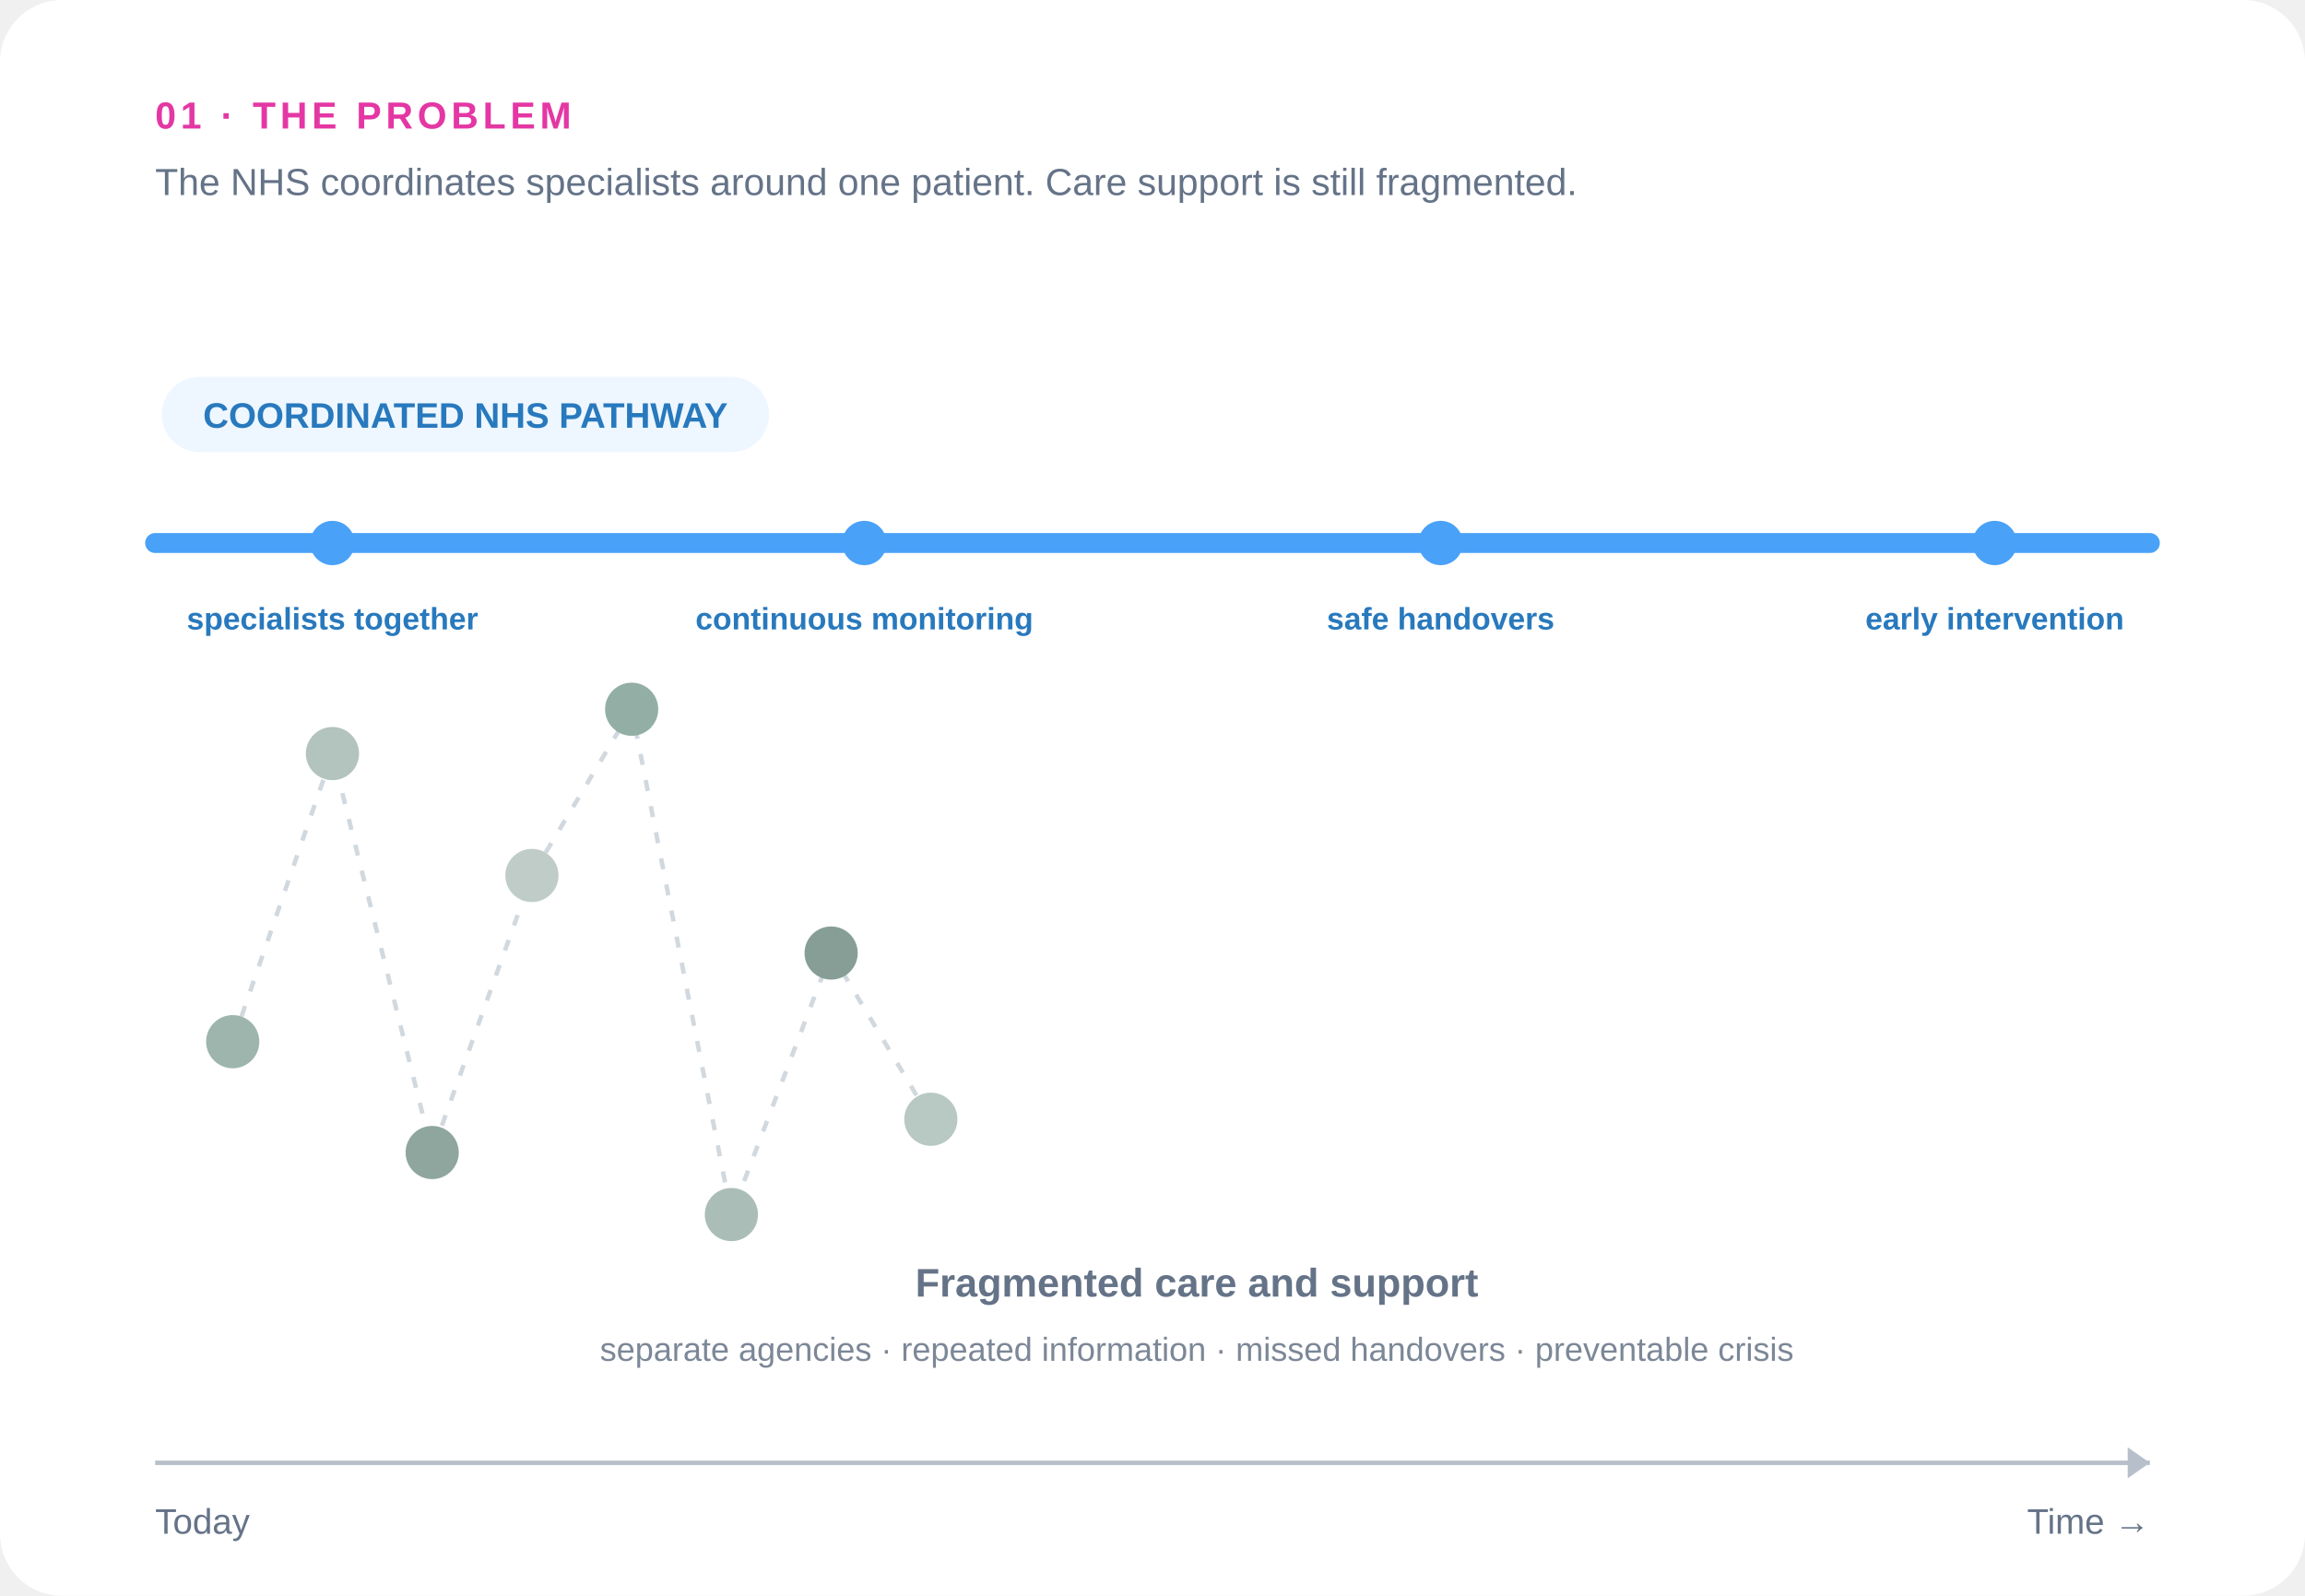
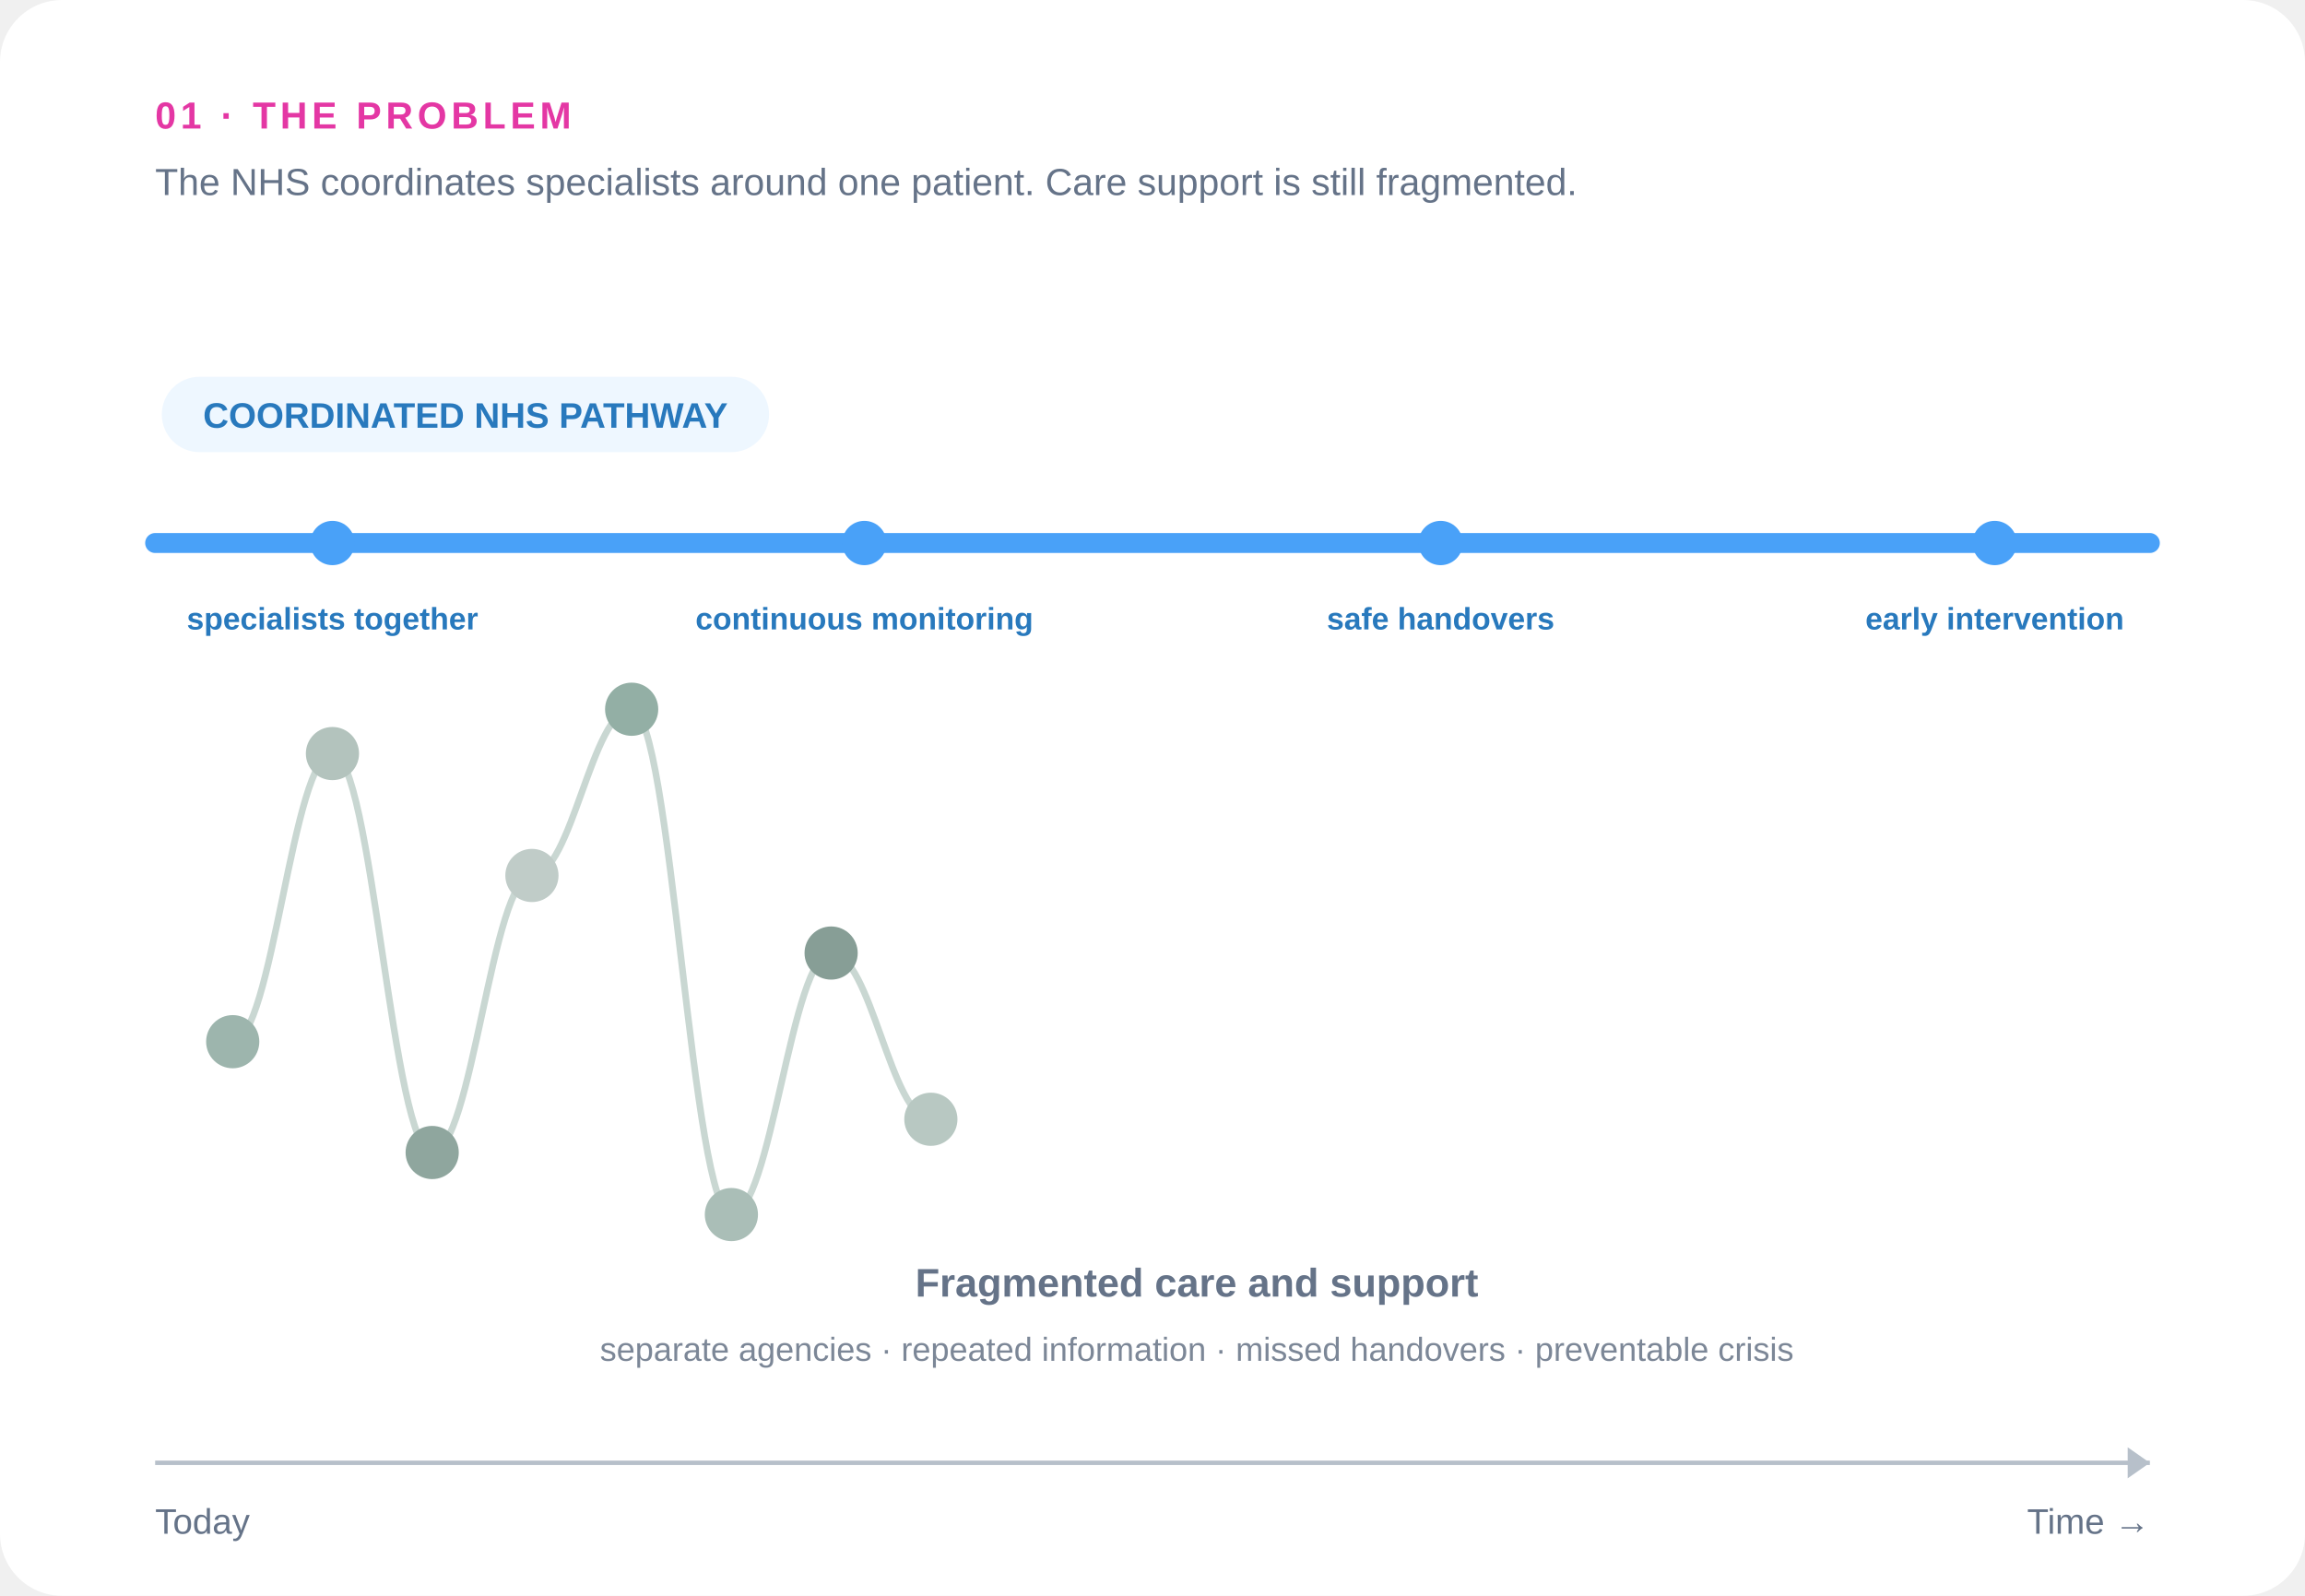
<svg xmlns="http://www.w3.org/2000/svg" width="1040" height="720" viewBox="0 0 1040 720" role="img" aria-labelledby="problemTitle problemDesc">
  <rect width="1040" height="720" rx="28" fill="#ffffff" />
  <g font-family="'Plus Jakarta Sans','Segoe UI',Arial,sans-serif">
    <text x="70" y="58" fill="#e437a4" font-size="17" font-weight="800" letter-spacing="2">01 · THE PROBLEM</text>
    <text x="70" y="88" fill="#657388" font-size="17">The NHS coordinates specialists around one patient. Care support is still fragmented.</text>
    <path d="M70 245 H970" stroke="#49a1f8" stroke-width="9" fill="none" stroke-linecap="round" />
    <rect x="73" y="170" width="274" height="34" rx="17" fill="#eef7ff" />
    <text x="210" y="193" text-anchor="middle" fill="#2879bd" font-size="16" font-weight="800">COORDINATED NHS PATHWAY</text>
    <g fill="#49a1f8">
      <circle cx="150" cy="245" r="10" />
      <circle cx="390" cy="245" r="10" />
      <circle cx="650" cy="245" r="10" />
      <circle cx="900" cy="245" r="10" />
    </g>
    <text x="150" y="284" text-anchor="middle" fill="#2879bd" font-size="14" font-weight="700">specialists together</text>
    <text x="390" y="284" text-anchor="middle" fill="#2879bd" font-size="14" font-weight="700">continuous monitoring</text>
    <text x="650" y="284" text-anchor="middle" fill="#2879bd" font-size="14" font-weight="700">safe handovers</text>
    <text x="900" y="284" text-anchor="middle" fill="#2879bd" font-size="14" font-weight="700">early intervention</text>
-     <path d="M105 470 L150 340 L195 520 L240 395 L285 320 L330 548 L375 430 L420 505" fill="none" stroke="#d1d8de" stroke-width="2" stroke-dasharray="5 7" />
+     <path d="M105 470 C123 470 132 340 150 340 C168 340 177 520 195 520 C213 520 222 395 240 395 C258 395 267 320 285 320 C303 320 312 548 330 548 C348 548 357 430 375 430 C393 430 402 505 420 505" fill="none" stroke="#c9d7d2" stroke-width="3" stroke-linecap="round" stroke-linejoin="round" />
    <g>
      <circle cx="105" cy="470" r="12" fill="#9db5ad" />
      <circle cx="150" cy="340" r="12" fill="#b3c3bd" />
      <circle cx="195" cy="520" r="12" fill="#8fa69e" />
      <circle cx="240" cy="395" r="12" fill="#c0ccc8" />
      <circle cx="285" cy="320" r="12" fill="#93afa5" />
      <circle cx="330" cy="548" r="12" fill="#aabeb7" />
      <circle cx="375" cy="430" r="12" fill="#879e96" />
      <circle cx="420" cy="505" r="12" fill="#b8c8c2" />
    </g>
    <text x="540" y="585" text-anchor="middle" fill="#657388" font-size="18" font-weight="700">Fragmented care and support</text>
    <text x="540" y="614" text-anchor="middle" fill="#7c8797" font-size="15">separate agencies · repeated information · missed handovers · preventable crisis</text>
    <path d="M70 660 H970" stroke="#b7c0ca" stroke-width="2" />
    <path d="M970 660 l-10 -7 v14 z" fill="#b7c0ca" />
    <text x="70" y="692" fill="#657388" font-size="16">Today</text>
    <text x="970" y="692" text-anchor="end" fill="#657388" font-size="16">Time →</text>
  </g>
</svg>
